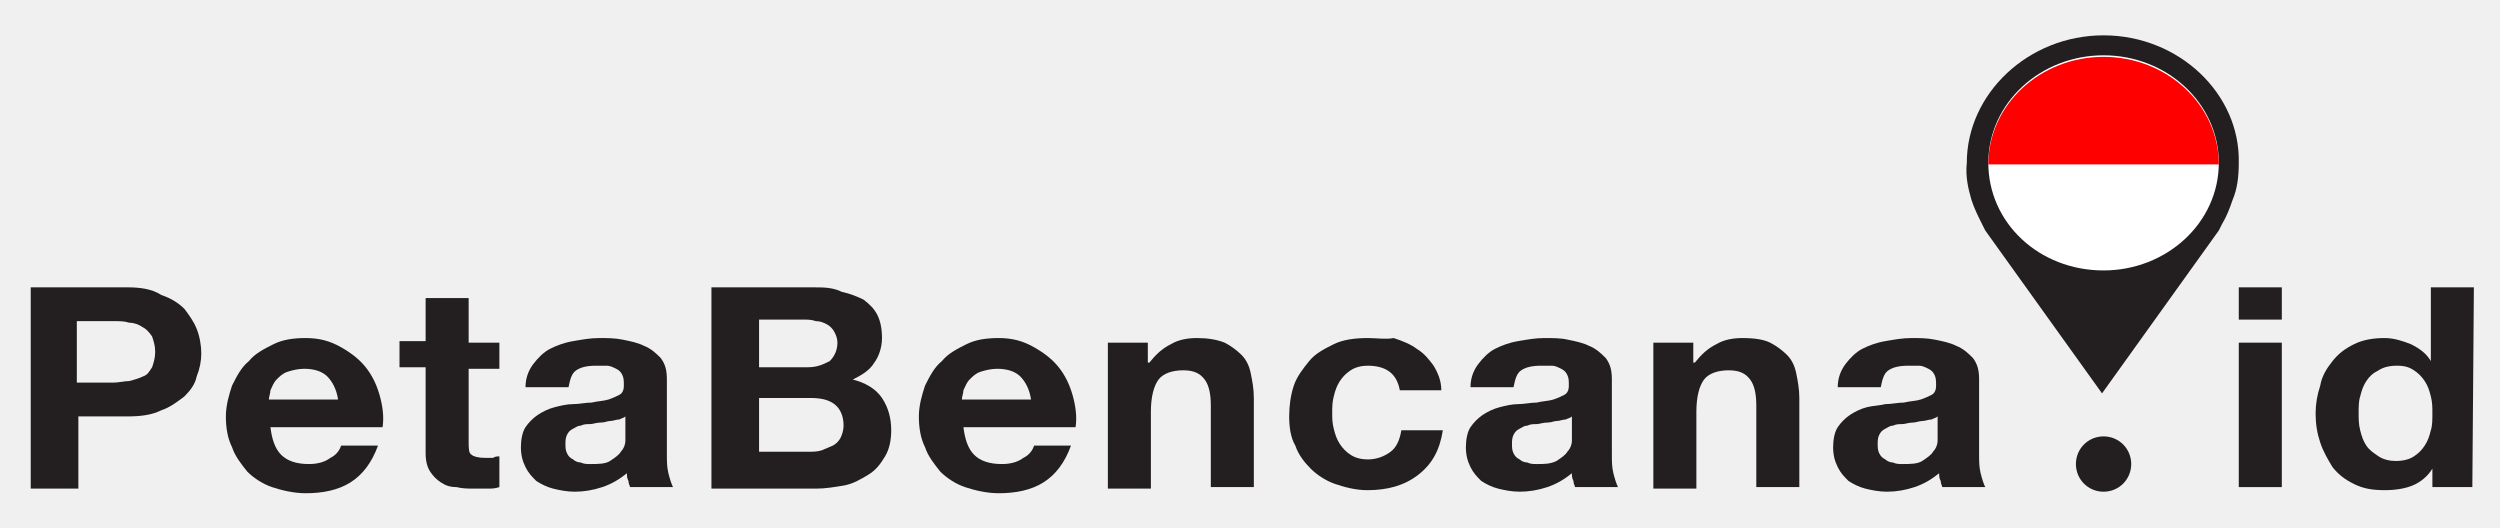
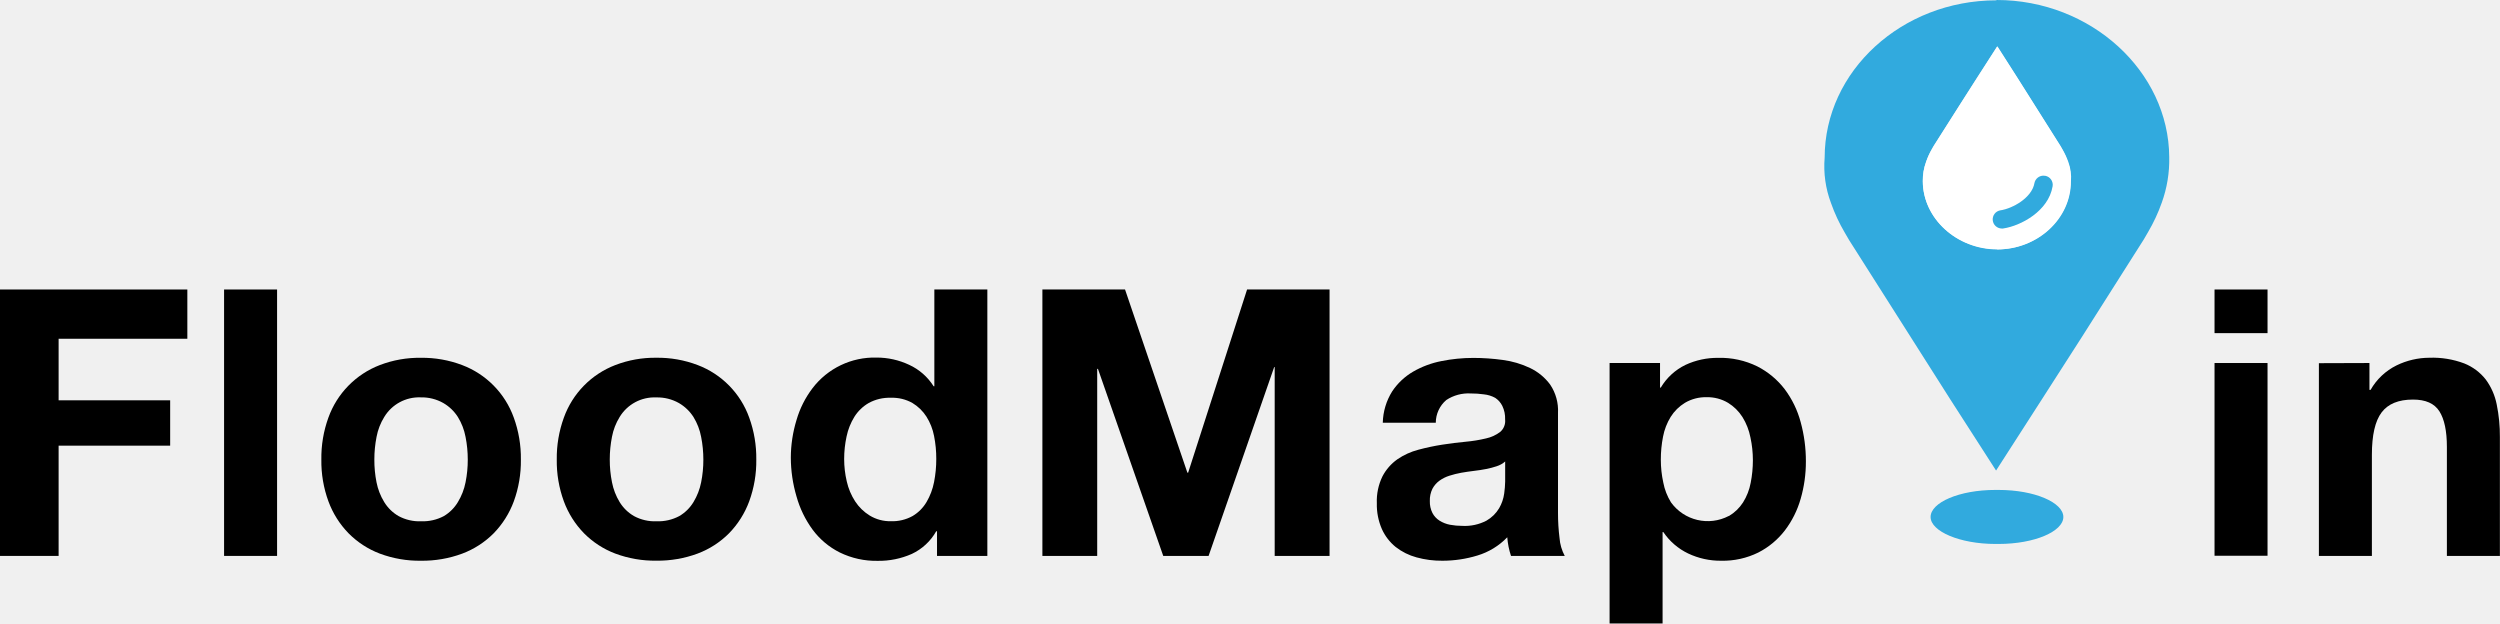
- <svg xmlns="http://www.w3.org/2000/svg" xmlns:xlink="http://www.w3.org/1999/xlink" version="1.1" id="Layer_1" x="0px" y="0px" viewBox="-224 379.7 162.7 34.3" style="enable-background:new -224 379.7 162.7 34.3;" xml:space="preserve">
-   <style type="text/css">
- 	.st0{fill:#231F20;}
- 	.st1{fill:#FFFFFF;}
- 	.st2{fill:#FF0000;}
- 	.st3{fill:none;}
- 	.st4{clip-path:url(#SVGID_2_);fill:#231F20;}
- </style>
-   <g>
-     <g>
-       <path class="st0" d="M-215.7,398.4h-6.3v13.1h3.1v-4.7h3.2c0.9,0,1.6-0.1,2.2-0.4c0.6-0.2,1.1-0.6,1.5-0.9    c0.4-0.4,0.7-0.8,0.8-1.3c0.2-0.5,0.3-1,0.3-1.5s-0.1-1.1-0.3-1.6s-0.5-0.9-0.8-1.3c-0.4-0.4-0.9-0.7-1.5-0.9    C-214.1,398.5-214.9,398.4-215.7,398.4 M-219,404.5v-3.9h2.4c0.4,0,0.7,0,1,0.1c0.3,0,0.6,0.1,0.9,0.3c0.2,0.1,0.4,0.3,0.6,0.6    c0.1,0.3,0.2,0.6,0.2,1s-0.1,0.7-0.2,1c-0.2,0.3-0.3,0.5-0.6,0.6c-0.2,0.1-0.5,0.2-0.9,0.3c-0.3,0-0.7,0.1-1,0.1h-2.4V404.5z" />
-       <path class="st0" d="M-204.1,401.7c-0.8,0-1.5,0.1-2.1,0.4s-1.2,0.6-1.6,1.1c-0.5,0.4-0.8,1-1.1,1.6c-0.2,0.6-0.4,1.3-0.4,2    s0.1,1.4,0.4,2c0.2,0.6,0.6,1.1,1,1.6c0.4,0.4,1,0.8,1.6,1s1.4,0.4,2.2,0.4c1.1,0,2.1-0.2,2.9-0.7c0.8-0.5,1.4-1.3,1.8-2.4h-2.4    c-0.1,0.3-0.3,0.6-0.7,0.8c-0.4,0.3-0.9,0.4-1.4,0.4c-0.8,0-1.4-0.2-1.8-0.6c-0.4-0.4-0.6-1-0.7-1.8h7.3c0.1-0.7,0-1.4-0.2-2.1    s-0.5-1.3-0.9-1.8s-0.9-0.9-1.6-1.3C-202.5,401.9-203.2,401.7-204.1,401.7 M-206.5,405.7c0-0.2,0.1-0.4,0.1-0.6    c0.1-0.2,0.2-0.5,0.4-0.7s0.4-0.4,0.7-0.5s0.7-0.2,1.1-0.2c0.7,0,1.2,0.2,1.5,0.5s0.6,0.8,0.7,1.5L-206.5,405.7L-206.5,405.7z" />
-       <path class="st0" d="M-193.5,399.1h-2.8v2.8h-1.7v1.7h1.7v5.6c0,0.5,0.1,0.9,0.3,1.2c0.2,0.3,0.4,0.5,0.7,0.7s0.6,0.3,1,0.3    c0.4,0.1,0.8,0.1,1.2,0.1c0.3,0,0.6,0,0.8,0c0.3,0,0.5,0,0.8-0.1v-2c-0.1,0-0.3,0-0.4,0.1c-0.1,0-0.3,0-0.5,0    c-0.5,0-0.8-0.1-0.9-0.2c-0.2-0.1-0.2-0.4-0.2-0.9v-4.7h2V402h-2L-193.5,399.1L-193.5,399.1z" />
-       <path class="st0" d="M-185,401.7c-0.6,0-1.1,0.1-1.7,0.2c-0.6,0.1-1.1,0.3-1.5,0.5s-0.8,0.6-1.1,1s-0.5,0.9-0.5,1.5h2.8    c0.1-0.5,0.2-0.9,0.5-1.1s0.7-0.3,1.3-0.3c0.2,0,0.5,0,0.7,0s0.4,0.1,0.6,0.2c0.2,0.1,0.3,0.2,0.4,0.4c0.1,0.2,0.1,0.4,0.1,0.7    c0,0.3-0.1,0.5-0.3,0.6s-0.4,0.2-0.7,0.3c-0.3,0.1-0.7,0.1-1.1,0.2c-0.4,0-0.8,0.1-1.2,0.1s-0.8,0.1-1.2,0.2s-0.8,0.3-1.1,0.5    s-0.6,0.5-0.8,0.8s-0.3,0.8-0.3,1.3s0.1,0.9,0.3,1.3s0.4,0.6,0.7,0.9c0.3,0.2,0.7,0.4,1.1,0.5c0.4,0.1,0.9,0.2,1.4,0.2    c0.6,0,1.2-0.1,1.8-0.3c0.6-0.2,1.1-0.5,1.6-0.9c0,0.2,0,0.3,0.1,0.5c0,0.2,0.1,0.3,0.1,0.4h2.8c-0.1-0.2-0.2-0.5-0.3-0.9    s-0.1-0.8-0.1-1.2v-4.9c0-0.6-0.1-1-0.4-1.4c-0.3-0.3-0.6-0.6-1.1-0.8c-0.4-0.2-0.9-0.3-1.4-0.4C-184,401.7-184.5,401.7-185,401.7     M-185.6,409.9c-0.2,0-0.4,0-0.6-0.1c-0.2,0-0.4-0.1-0.5-0.2c-0.2-0.1-0.3-0.2-0.4-0.4c-0.1-0.2-0.1-0.4-0.1-0.6s0-0.4,0.1-0.6    s0.2-0.3,0.4-0.4s0.3-0.2,0.5-0.2c0.2-0.1,0.4-0.1,0.6-0.1c0.2,0,0.4-0.1,0.7-0.1s0.4-0.1,0.6-0.1c0.2,0,0.4-0.1,0.6-0.1    c0.2-0.1,0.3-0.1,0.4-0.2v1c0,0.1,0,0.3,0,0.6c0,0.2-0.1,0.5-0.3,0.7c-0.1,0.2-0.4,0.4-0.7,0.6    C-184.6,409.9-185.1,409.9-185.6,409.9" />
-       <path class="st0" d="M-171.1,398.4h-6.6v13.1h6.8c0.6,0,1.2-0.1,1.8-0.2s1.1-0.4,1.6-0.7c0.5-0.3,0.8-0.7,1.1-1.2s0.4-1.1,0.4-1.7    c0-0.8-0.2-1.5-0.6-2.1s-1.1-1-1.9-1.2c0.6-0.3,1.1-0.6,1.4-1.1c0.3-0.4,0.5-1,0.5-1.6s-0.1-1.1-0.3-1.5s-0.5-0.7-0.9-1    c-0.4-0.2-0.9-0.4-1.4-0.5C-169.8,398.4-170.4,398.4-171.1,398.4 M-174.6,403.6v-3.1h2.9c0.3,0,0.5,0,0.8,0.1    c0.3,0,0.5,0.1,0.7,0.2s0.4,0.3,0.5,0.5s0.2,0.4,0.2,0.7c0,0.5-0.2,0.9-0.5,1.2c-0.4,0.2-0.8,0.4-1.4,0.4L-174.6,403.6    L-174.6,403.6z M-174.6,409.2v-3.6h3.3c0.7,0,1.2,0.1,1.6,0.4c0.4,0.3,0.6,0.8,0.6,1.4c0,0.3-0.1,0.6-0.2,0.8    c-0.1,0.2-0.3,0.4-0.5,0.5s-0.5,0.2-0.7,0.3c-0.3,0.1-0.6,0.1-0.9,0.1h-3.2V409.2z" />
-       <path class="st0" d="M-159,401.7c-0.8,0-1.5,0.1-2.1,0.4s-1.2,0.6-1.6,1.1c-0.5,0.4-0.8,1-1.1,1.6c-0.2,0.6-0.4,1.3-0.4,2    s0.1,1.4,0.4,2c0.2,0.6,0.6,1.1,1,1.6c0.4,0.4,1,0.8,1.6,1s1.4,0.4,2.2,0.4c1.1,0,2.1-0.2,2.9-0.7c0.8-0.5,1.4-1.3,1.8-2.4h-2.4    c-0.1,0.3-0.3,0.6-0.7,0.8c-0.4,0.3-0.9,0.4-1.4,0.4c-0.8,0-1.4-0.2-1.8-0.6c-0.4-0.4-0.6-1-0.7-1.8h7.3c0.1-0.7,0-1.4-0.2-2.1    s-0.5-1.3-0.9-1.8s-0.9-0.9-1.6-1.3C-157.4,401.9-158.1,401.7-159,401.7 M-161.4,405.7c0-0.2,0.1-0.4,0.1-0.6    c0.1-0.2,0.2-0.5,0.4-0.7s0.4-0.4,0.7-0.5s0.7-0.2,1.1-0.2c0.7,0,1.2,0.2,1.5,0.5s0.6,0.8,0.7,1.5L-161.4,405.7L-161.4,405.7z" />
-       <path class="st0" d="M-146.1,401.7c-0.6,0-1.2,0.1-1.7,0.4c-0.6,0.3-1,0.7-1.4,1.2h-0.1V402h-2.6v9.5h2.8v-5c0-1,0.2-1.7,0.5-2.1    s0.9-0.6,1.6-0.6c0.7,0,1.1,0.2,1.4,0.6c0.3,0.4,0.4,1,0.4,1.7v5.3h2.8v-5.8c0-0.6-0.1-1.1-0.2-1.6c-0.1-0.5-0.3-0.9-0.6-1.2    c-0.3-0.3-0.7-0.6-1.1-0.8C-144.8,401.8-145.4,401.7-146.1,401.7" />
-       <path class="st0" d="M-135,401.7c-0.8,0-1.6,0.1-2.2,0.4c-0.6,0.3-1.2,0.6-1.6,1.1c-0.4,0.5-0.8,1-1,1.6s-0.3,1.3-0.3,2    s0.1,1.4,0.4,1.9c0.2,0.6,0.6,1.1,1,1.5s1,0.8,1.6,1s1.3,0.4,2.1,0.4c1.3,0,2.4-0.3,3.3-1c0.9-0.7,1.4-1.6,1.6-2.9h-2.7    c-0.1,0.6-0.3,1.1-0.7,1.4s-0.9,0.5-1.5,0.5c-0.4,0-0.8-0.1-1.1-0.3c-0.3-0.2-0.5-0.4-0.7-0.7c-0.2-0.3-0.3-0.6-0.4-1    c-0.1-0.4-0.1-0.7-0.1-1c0-0.4,0-0.7,0.1-1.1s0.2-0.7,0.4-1s0.4-0.5,0.7-0.7s0.7-0.3,1.1-0.3c1.2,0,1.9,0.5,2.1,1.6h2.7    c0-0.6-0.2-1.1-0.5-1.6c-0.3-0.4-0.6-0.8-1.1-1.1c-0.4-0.3-0.9-0.5-1.5-0.7C-133.8,401.8-134.4,401.7-135,401.7" />
-       <path class="st0" d="M-123.5,401.7c-0.6,0-1.1,0.1-1.7,0.2c-0.6,0.1-1.1,0.3-1.5,0.5s-0.8,0.6-1.1,1s-0.5,0.9-0.5,1.5h2.8    c0.1-0.5,0.2-0.9,0.5-1.1s0.7-0.3,1.3-0.3c0.2,0,0.5,0,0.7,0s0.4,0.1,0.6,0.2s0.3,0.2,0.4,0.4c0.1,0.2,0.1,0.4,0.1,0.7    c0,0.3-0.1,0.5-0.3,0.6c-0.2,0.1-0.4,0.2-0.7,0.3c-0.3,0.1-0.7,0.1-1.1,0.2c-0.4,0-0.8,0.1-1.2,0.1s-0.8,0.1-1.2,0.2    s-0.8,0.3-1.1,0.5s-0.6,0.5-0.8,0.8s-0.3,0.8-0.3,1.3s0.1,0.9,0.3,1.3s0.4,0.6,0.7,0.9c0.3,0.2,0.7,0.4,1.1,0.5    c0.4,0.1,0.9,0.2,1.4,0.2c0.6,0,1.2-0.1,1.8-0.3c0.6-0.2,1.1-0.5,1.6-0.9c0,0.2,0,0.3,0.1,0.5c0,0.2,0.1,0.3,0.1,0.4h2.8    c-0.1-0.2-0.2-0.5-0.3-0.9c-0.1-0.4-0.1-0.8-0.1-1.2v-4.9c0-0.6-0.1-1-0.4-1.4c-0.3-0.3-0.6-0.6-1.1-0.8c-0.4-0.2-0.9-0.3-1.4-0.4    C-122.4,401.7-123,401.7-123.5,401.7 M-124,409.9c-0.2,0-0.4,0-0.6-0.1c-0.2,0-0.4-0.1-0.5-0.2c-0.2-0.1-0.3-0.2-0.4-0.4    c-0.1-0.2-0.1-0.4-0.1-0.6s0-0.4,0.1-0.6s0.2-0.3,0.4-0.4c0.2-0.1,0.3-0.2,0.5-0.2c0.2-0.1,0.4-0.1,0.6-0.1s0.4-0.1,0.7-0.1    s0.4-0.1,0.6-0.1s0.4-0.1,0.6-0.1c0.2-0.1,0.3-0.1,0.4-0.2v1c0,0.1,0,0.3,0,0.6c0,0.2-0.1,0.5-0.3,0.7c-0.1,0.2-0.4,0.4-0.7,0.6    C-123.1,409.9-123.5,409.9-124,409.9" />
-       <path class="st0" d="M-110.6,401.7c-0.6,0-1.2,0.1-1.7,0.4c-0.6,0.3-1,0.7-1.4,1.2h-0.1V402h-2.6v9.5h2.8v-5c0-1,0.2-1.7,0.5-2.1    s0.9-0.6,1.6-0.6s1.1,0.2,1.4,0.6s0.4,1,0.4,1.7v5.3h2.8v-5.8c0-0.6-0.1-1.1-0.2-1.6s-0.3-0.9-0.6-1.2c-0.3-0.3-0.7-0.6-1.1-0.8    C-109.2,401.8-109.8,401.7-110.6,401.7" />
-       <path class="st0" d="M-99.6,401.7c-0.6,0-1.1,0.1-1.7,0.2s-1.1,0.3-1.5,0.5s-0.8,0.6-1.1,1c-0.3,0.4-0.5,0.9-0.5,1.5h2.8    c0.1-0.5,0.2-0.9,0.5-1.1s0.7-0.3,1.3-0.3c0.2,0,0.5,0,0.7,0s0.4,0.1,0.6,0.2s0.3,0.2,0.4,0.4c0.1,0.2,0.1,0.4,0.1,0.7    c0,0.3-0.1,0.5-0.3,0.6c-0.2,0.1-0.4,0.2-0.7,0.3c-0.3,0.1-0.7,0.1-1.1,0.2c-0.4,0-0.8,0.1-1.2,0.1c-0.4,0.1-0.8,0.1-1.2,0.2    s-0.8,0.3-1.1,0.5c-0.3,0.2-0.6,0.5-0.8,0.8c-0.2,0.3-0.3,0.8-0.3,1.3s0.1,0.9,0.3,1.3c0.2,0.4,0.4,0.6,0.7,0.9    c0.3,0.2,0.7,0.4,1.1,0.5s0.9,0.2,1.4,0.2c0.6,0,1.2-0.1,1.8-0.3c0.6-0.2,1.1-0.5,1.6-0.9c0,0.2,0,0.3,0.1,0.5    c0,0.2,0.1,0.3,0.1,0.4h2.8c-0.1-0.2-0.2-0.5-0.3-0.9c-0.1-0.4-0.1-0.8-0.1-1.2v-4.9c0-0.6-0.1-1-0.4-1.4    c-0.3-0.3-0.6-0.6-1.1-0.8c-0.4-0.2-0.9-0.3-1.4-0.4C-98.6,401.7-99.1,401.7-99.6,401.7 M-100.2,409.9c-0.2,0-0.4,0-0.6-0.1    c-0.2,0-0.4-0.1-0.5-0.2c-0.2-0.1-0.3-0.2-0.4-0.4c-0.1-0.2-0.1-0.4-0.1-0.6s0-0.4,0.1-0.6s0.2-0.3,0.4-0.4    c0.2-0.1,0.3-0.2,0.5-0.2c0.2-0.1,0.4-0.1,0.6-0.1s0.4-0.1,0.7-0.1c0.2,0,0.4-0.1,0.6-0.1s0.4-0.1,0.6-0.1    c0.2-0.1,0.3-0.1,0.4-0.2v1c0,0.1,0,0.3,0,0.6c0,0.2-0.1,0.5-0.3,0.7c-0.1,0.2-0.4,0.4-0.7,0.6    C-99.2,409.9-99.7,409.9-100.2,409.9" />
-       <path class="st0" d="M-78.3,411.4h2.8V402h-2.8V411.4z M-78.3,400.5h2.8v-2.1h-2.8V400.5z" />
-       <path class="st0" d="M-63,398.4h-2.8v4.8l0,0c-0.3-0.5-0.7-0.8-1.3-1.1c-0.5-0.2-1.1-0.4-1.7-0.4c-0.7,0-1.4,0.1-2,0.4    s-1,0.6-1.4,1.1s-0.7,1-0.8,1.6c-0.2,0.6-0.3,1.2-0.3,1.8c0,0.7,0.1,1.3,0.3,1.9c0.2,0.6,0.5,1.1,0.8,1.6c0.4,0.5,0.8,0.8,1.4,1.1    c0.6,0.3,1.2,0.4,2,0.4c0.7,0,1.3-0.1,1.8-0.3c0.5-0.2,1-0.6,1.3-1.1l0,0v1.2h2.6L-63,398.4L-63,398.4z M-68.1,409.7    c-0.4,0-0.8-0.1-1.1-0.3c-0.3-0.2-0.6-0.4-0.8-0.7c-0.2-0.3-0.3-0.6-0.4-1s-0.1-0.7-0.1-1.1s0-0.8,0.1-1.1c0.1-0.4,0.2-0.7,0.4-1    c0.2-0.3,0.4-0.5,0.8-0.7c0.3-0.2,0.7-0.3,1.2-0.3s0.8,0.1,1.1,0.3c0.3,0.2,0.5,0.4,0.7,0.7c0.2,0.3,0.3,0.6,0.4,1    s0.1,0.7,0.1,1.1s0,0.8-0.1,1.1c-0.1,0.4-0.2,0.7-0.4,1c-0.2,0.3-0.4,0.5-0.7,0.7C-67.2,409.6-67.6,409.7-68.1,409.7" />
-       <g>
-         <path class="st0" d="M-87.1,382c-4.9,0-8.9,3.8-8.9,8.3c-0.1,0.9,0.1,1.7,0.3,2.4c0.2,0.6,0.4,1,0.7,1.6l0.2,0.4l7.6,10.6     l7.6-10.6l0.2-0.4c0.3-0.5,0.5-1,0.7-1.6c0.3-0.7,0.4-1.5,0.4-2.4C-78.2,385.8-82.2,382-87.1,382" />
-         <path class="st1" d="M-87.1,397.3c4.1,0,7.5-3.1,7.5-7s-3.4-7-7.5-7s-7.5,3.1-7.5,7C-94.6,394.2-91.3,397.3-87.1,397.3" />
-         <path class="st2" d="M-79.6,390.4c0-3.9-3.4-7-7.5-7s-7.5,3.1-7.5,7" />
-       </g>
-       <path class="st0" d="M-87.1,411.7c1,0,1.8-0.8,1.8-1.8s-0.8-1.8-1.8-1.8s-1.8,0.8-1.8,1.8S-88.1,411.7-87.1,411.7" />
-     </g>
-     <rect x="-224" y="379.7" class="st3" width="162.7" height="34.3" />
-   </g>
-   <g>
-     <defs>
-       <rect id="SVGID_1_" x="-156" y="817.6" width="111.9" height="10.1" />
-     </defs>
-     <clipPath id="SVGID_2_">
-       <use xlink:href="#SVGID_1_" style="overflow:visible;" />
-     </clipPath>
-     <path class="st4" d="M-45.6,819.8c0.3,0.2,0.6,0.4,0.8,0.6c0.2,0.3,0.4,0.6,0.5,1c0.1,0.4,0.2,0.7,0.2,1.2s-0.1,0.8-0.2,1.2   c-0.1,0.4-0.3,0.7-0.5,1c-0.2,0.3-0.5,0.5-0.8,0.6c-0.3,0.2-0.7,0.2-1.1,0.2c-0.4,0-0.8-0.1-1.1-0.2c-0.3-0.2-0.6-0.4-0.8-0.6   c-0.2-0.3-0.4-0.6-0.5-1c-0.1-0.4-0.2-0.8-0.2-1.2s0.1-0.8,0.2-1.2c0.1-0.4,0.3-0.7,0.5-1c0.2-0.3,0.5-0.5,0.8-0.6   c0.3-0.2,0.7-0.2,1.1-0.2C-46.3,819.6-46,819.7-45.6,819.8 M-47.6,820.4c-0.2,0.1-0.5,0.3-0.6,0.5c-0.2,0.2-0.3,0.5-0.4,0.8   c-0.1,0.3-0.1,0.6-0.1,0.9c0,0.3,0,0.6,0.1,0.9c0.1,0.3,0.2,0.5,0.4,0.8s0.4,0.4,0.6,0.5c0.2,0.1,0.5,0.2,0.9,0.2   c0.3,0,0.6-0.1,0.9-0.2c0.2-0.1,0.5-0.3,0.6-0.5c0.2-0.2,0.3-0.5,0.4-0.8c0.1-0.3,0.1-0.6,0.1-0.9c0-0.3,0-0.6-0.1-0.9   c-0.1-0.3-0.2-0.5-0.4-0.8c-0.2-0.2-0.4-0.4-0.6-0.5c-0.2-0.1-0.5-0.2-0.9-0.2C-47.1,820.2-47.4,820.3-47.6,820.4 M-54,817.6v4.9   l3.1-2.8h0.9l-2.4,2.1l2.6,3.6h-0.9l-2.2-3.1l-1.1,0.9v2.2h-0.7v-7.9H-54z M-56,825.4h-0.7v-5.7h0.7V825.4z M-56,818.7h-0.7v-1.1   h0.7V818.7z M-58.7,820.9c-0.1-0.2-0.2-0.3-0.3-0.4c-0.1-0.1-0.3-0.2-0.5-0.2c-0.2,0-0.4-0.1-0.6-0.1c-0.2,0-0.3,0-0.5,0   c-0.2,0-0.3,0.1-0.4,0.2c-0.1,0.1-0.2,0.2-0.3,0.3c-0.1,0.1-0.1,0.3-0.1,0.5c0,0.2,0,0.3,0.1,0.4c0.1,0.1,0.2,0.2,0.3,0.3   c0.1,0.1,0.2,0.1,0.4,0.2c0.1,0,0.3,0.1,0.4,0.1l0.9,0.2c0.2,0,0.4,0.1,0.6,0.2c0.2,0.1,0.4,0.2,0.5,0.3c0.2,0.1,0.3,0.3,0.4,0.5   c0.1,0.2,0.1,0.4,0.1,0.6c0,0.3-0.1,0.6-0.2,0.8c-0.1,0.2-0.3,0.4-0.5,0.5c-0.2,0.1-0.5,0.2-0.7,0.3c-0.3,0.1-0.5,0.1-0.8,0.1   c-0.7,0-1.2-0.2-1.6-0.5c-0.4-0.3-0.7-0.8-0.7-1.5h0.7c0,0.5,0.2,0.8,0.5,1.1c0.3,0.2,0.7,0.4,1.2,0.4c0.2,0,0.3,0,0.5-0.1   c0.2,0,0.3-0.1,0.5-0.2c0.2-0.1,0.3-0.2,0.4-0.3c0.1-0.1,0.1-0.3,0.1-0.5c0-0.2,0-0.3-0.1-0.4c-0.1-0.1-0.2-0.2-0.3-0.3   c-0.1-0.1-0.3-0.1-0.4-0.2c-0.1-0.1-0.3-0.1-0.5-0.1l-0.9-0.2c-0.2-0.1-0.4-0.1-0.6-0.2c-0.2-0.1-0.4-0.2-0.5-0.3   c-0.1-0.1-0.3-0.3-0.3-0.4c-0.1-0.2-0.1-0.4-0.1-0.6c0-0.3,0.1-0.5,0.2-0.7c0.1-0.2,0.3-0.4,0.5-0.5c0.2-0.1,0.4-0.2,0.7-0.3   s0.5-0.1,0.8-0.1c0.3,0,0.6,0,0.8,0.1c0.2,0.1,0.5,0.2,0.6,0.3c0.2,0.2,0.3,0.3,0.4,0.6s0.2,0.5,0.2,0.8h-0.7   C-58.6,821.2-58.6,821-58.7,820.9 M-63.3,825.4H-64v-5.7h0.7V825.4z M-63.3,818.7H-64v-1.1h0.7V818.7z M-67.6,817.6   c0.3,0,0.6,0,0.9,0.1c0.3,0.1,0.5,0.2,0.8,0.4c0.2,0.2,0.4,0.4,0.5,0.6c0.1,0.3,0.2,0.6,0.2,0.9c0,0.5-0.1,0.9-0.4,1.3   c-0.3,0.4-0.6,0.6-1.1,0.7v0c0.3,0,0.5,0.1,0.6,0.2c0.2,0.1,0.3,0.2,0.4,0.4c0.1,0.2,0.2,0.3,0.2,0.5c0,0.2,0.1,0.4,0.1,0.7   c0,0.1,0,0.3,0,0.5c0,0.2,0,0.4,0,0.6c0,0.2,0.1,0.4,0.1,0.5c0,0.2,0.1,0.3,0.2,0.4h-0.8c0-0.1-0.1-0.2-0.1-0.3   c0-0.1,0-0.2-0.1-0.3c0-0.1,0-0.2,0-0.3c0-0.1,0-0.2,0-0.3c0-0.3,0-0.6-0.1-0.8c0-0.3-0.1-0.5-0.2-0.7c-0.1-0.2-0.3-0.4-0.5-0.5   c-0.2-0.1-0.5-0.2-0.8-0.2h-2.8v3.5h-0.7v-7.9H-67.6z M-67.7,821.3c0.2,0,0.4,0,0.6-0.1c0.2-0.1,0.4-0.2,0.5-0.3   c0.2-0.1,0.3-0.3,0.4-0.5c0.1-0.2,0.1-0.4,0.1-0.6c0-0.5-0.1-0.9-0.4-1.1s-0.7-0.4-1.3-0.4h-2.8v3.1H-67.7z M-75.8,825.4h-0.7v-5.7   h0.7V825.4z M-75.8,818.7h-0.7v-1.1h0.7V818.7z M-79.5,824.6c0.2-0.1,0.4-0.3,0.6-0.5c0.2-0.2,0.3-0.4,0.3-0.7   c0.1-0.3,0.1-0.5,0.1-0.8c0-0.3,0-0.6-0.1-0.8c-0.1-0.3-0.2-0.5-0.3-0.8c-0.1-0.2-0.3-0.4-0.6-0.5c-0.2-0.1-0.5-0.2-0.8-0.2   c-0.3,0-0.6,0.1-0.8,0.2c-0.2,0.1-0.4,0.3-0.6,0.5c-0.2,0.2-0.3,0.5-0.3,0.8c-0.1,0.3-0.1,0.6-0.1,0.9c0,0.3,0,0.6,0.1,0.8   c0.1,0.3,0.2,0.5,0.3,0.7c0.2,0.2,0.3,0.4,0.6,0.5c0.2,0.1,0.5,0.2,0.8,0.2C-80,824.8-79.7,824.7-79.5,824.6 M-77.9,826.1   c-0.1,0.3-0.2,0.6-0.4,0.9c-0.2,0.2-0.5,0.4-0.8,0.5s-0.7,0.2-1.2,0.2c-0.3,0-0.6,0-0.8-0.1c-0.3-0.1-0.5-0.2-0.7-0.3   c-0.2-0.1-0.4-0.3-0.5-0.5c-0.1-0.2-0.2-0.5-0.2-0.8h0.7c0,0.2,0.1,0.4,0.2,0.5c0.1,0.1,0.2,0.3,0.4,0.3c0.2,0.1,0.3,0.2,0.5,0.2   c0.2,0,0.4,0.1,0.6,0.1c0.6,0,1.1-0.2,1.4-0.5c0.3-0.4,0.4-0.9,0.4-1.6v-0.8h0c-0.2,0.4-0.4,0.6-0.7,0.8c-0.3,0.2-0.7,0.3-1.1,0.3   c-0.5,0-0.8-0.1-1.2-0.2c-0.3-0.2-0.6-0.4-0.8-0.6c-0.2-0.3-0.4-0.6-0.5-0.9c-0.1-0.4-0.1-0.7-0.1-1.1c0-0.4,0.1-0.8,0.2-1.1   c0.1-0.3,0.3-0.7,0.5-0.9c0.2-0.3,0.5-0.5,0.8-0.6c0.3-0.2,0.7-0.2,1.1-0.2c0.2,0,0.4,0,0.6,0.1c0.2,0.1,0.4,0.1,0.5,0.2   c0.2,0.1,0.3,0.2,0.4,0.4c0.1,0.1,0.2,0.3,0.3,0.4h0v-1h0.7v5.2C-77.8,825.4-77.8,825.8-77.9,826.1 M-87.8,819.8v1h0   c0.1-0.3,0.4-0.6,0.7-0.8c0.3-0.2,0.7-0.3,1.1-0.3c0.4,0,0.7,0.1,1,0.2c0.3,0.1,0.5,0.2,0.6,0.4c0.2,0.2,0.3,0.4,0.3,0.7   s0.1,0.6,0.1,0.9v3.7h-0.7v-3.5c0-0.2,0-0.5-0.1-0.7c0-0.2-0.1-0.4-0.2-0.5s-0.3-0.3-0.4-0.4c-0.2-0.1-0.4-0.1-0.7-0.1   c-0.3,0-0.5,0-0.7,0.1c-0.2,0.1-0.4,0.2-0.6,0.4c-0.2,0.2-0.3,0.4-0.4,0.6c-0.1,0.2-0.1,0.5-0.1,0.8v3.3h-0.7v-5.7H-87.8z    M-90.6,822.3c0,0.1-0.1,0.1-0.3,0.2c-0.1,0-0.2,0.1-0.3,0.1c-0.3,0.1-0.6,0.1-0.9,0.1c-0.3,0-0.6,0.1-0.9,0.2   c-0.3,0.1-0.5,0.2-0.6,0.3c-0.2,0.2-0.2,0.4-0.2,0.6c0,0.2,0,0.3,0.1,0.5c0.1,0.1,0.2,0.3,0.3,0.4c0.1,0.1,0.3,0.2,0.4,0.2   c0.2,0.1,0.3,0.1,0.5,0.1c0.3,0,0.5,0,0.8-0.1c0.2-0.1,0.5-0.2,0.6-0.4c0.2-0.2,0.3-0.3,0.4-0.6c0.1-0.2,0.2-0.5,0.2-0.7   L-90.6,822.3L-90.6,822.3z M-94,820.6c0.1-0.2,0.3-0.4,0.5-0.6c0.2-0.2,0.4-0.3,0.7-0.3s0.6-0.1,0.9-0.1c0.2,0,0.5,0,0.7,0.1   c0.2,0,0.5,0.1,0.7,0.3c0.2,0.1,0.4,0.3,0.5,0.6c0.1,0.2,0.2,0.5,0.2,0.9v3c0,0.3,0.1,0.4,0.4,0.4c0.1,0,0.2,0,0.2,0v0.6   c-0.1,0-0.2,0-0.2,0c-0.1,0-0.1,0-0.2,0c-0.2,0-0.3,0-0.4-0.1c-0.1,0-0.2-0.1-0.2-0.2c-0.1-0.1-0.1-0.2-0.1-0.3c0-0.1,0-0.3,0-0.4   h0c-0.1,0.2-0.3,0.3-0.4,0.5c-0.1,0.1-0.3,0.3-0.4,0.4c-0.2,0.1-0.3,0.2-0.5,0.2c-0.2,0.1-0.4,0.1-0.7,0.1c-0.3,0-0.5,0-0.7-0.1   c-0.2-0.1-0.4-0.2-0.6-0.3c-0.2-0.1-0.3-0.3-0.4-0.5s-0.1-0.5-0.1-0.7c0-0.4,0.1-0.7,0.3-0.9c0.2-0.2,0.4-0.4,0.7-0.5   c0.3-0.1,0.6-0.2,1-0.2c0.4,0,0.7-0.1,1.1-0.1c0.1,0,0.3,0,0.4-0.1c0.1,0,0.2-0.1,0.3-0.1c0.1-0.1,0.1-0.1,0.2-0.2   c0-0.1,0.1-0.2,0.1-0.4c0-0.2,0-0.4-0.1-0.6c-0.1-0.2-0.2-0.3-0.3-0.4c-0.1-0.1-0.3-0.1-0.5-0.2c-0.2,0-0.4,0-0.6,0   c-0.4,0-0.8,0.1-1.1,0.3c-0.3,0.2-0.4,0.5-0.4,1h-0.7C-94.2,821.2-94.2,820.9-94,820.6 M-97,819.8v1.3h0c0.2-0.5,0.4-0.8,0.8-1.1   c0.4-0.2,0.8-0.4,1.3-0.3v0.7c-0.3,0-0.6,0-0.9,0.1c-0.3,0.1-0.5,0.2-0.7,0.4c-0.2,0.2-0.3,0.4-0.4,0.7c-0.1,0.3-0.2,0.5-0.2,0.8v3   h-0.7v-5.7H-97z M-99.6,825.4v-1h0c-0.2,0.4-0.4,0.7-0.8,0.9c-0.3,0.2-0.7,0.3-1.2,0.3c-0.4,0-0.7,0-0.9-0.1   c-0.3-0.1-0.5-0.2-0.6-0.4c-0.2-0.2-0.3-0.4-0.3-0.7c-0.1-0.3-0.1-0.6-0.1-0.9v-3.7h0.7v3.7c0,0.5,0.1,0.9,0.4,1.2   c0.2,0.3,0.6,0.4,1.2,0.4c0.3,0,0.6-0.1,0.8-0.2c0.2-0.1,0.4-0.3,0.5-0.5c0.1-0.2,0.2-0.5,0.3-0.7c0.1-0.3,0.1-0.6,0.1-0.8v-3h0.7   v5.7H-99.6z M-109.8,817.6v4.2l4.6-4.2h1l-3.5,3.2l3.7,4.6h-1l-3.3-4.1l-1.5,1.4v2.7h-0.7v-7.9H-109.8z M-115.9,822.3   c0,0.1-0.1,0.1-0.3,0.2c-0.1,0-0.2,0.1-0.3,0.1c-0.3,0.1-0.6,0.1-0.9,0.1c-0.3,0-0.6,0.1-0.9,0.2c-0.3,0.1-0.5,0.2-0.6,0.3   c-0.2,0.2-0.2,0.4-0.2,0.6c0,0.2,0,0.3,0.1,0.5c0.1,0.1,0.2,0.3,0.3,0.4c0.1,0.1,0.3,0.2,0.4,0.2c0.2,0.1,0.3,0.1,0.5,0.1   c0.3,0,0.5,0,0.8-0.1c0.2-0.1,0.5-0.2,0.6-0.4s0.3-0.3,0.4-0.6c0.1-0.2,0.2-0.5,0.2-0.7L-115.9,822.3L-115.9,822.3z M-119.3,820.6   c0.1-0.2,0.3-0.4,0.5-0.6c0.2-0.2,0.4-0.3,0.7-0.3c0.3-0.1,0.6-0.1,0.9-0.1c0.2,0,0.5,0,0.7,0.1c0.2,0,0.5,0.1,0.7,0.3   c0.2,0.1,0.4,0.3,0.5,0.6c0.1,0.2,0.2,0.5,0.2,0.9v3c0,0.3,0.1,0.4,0.4,0.4c0.1,0,0.2,0,0.2,0v0.6c-0.1,0-0.2,0-0.2,0   c-0.1,0-0.1,0-0.2,0c-0.2,0-0.3,0-0.4-0.1c-0.1,0-0.2-0.1-0.2-0.2c-0.1-0.1-0.1-0.2-0.1-0.3c0-0.1,0-0.3,0-0.4h0   c-0.1,0.2-0.3,0.3-0.4,0.5c-0.1,0.1-0.3,0.3-0.4,0.4c-0.2,0.1-0.3,0.2-0.5,0.2c-0.2,0.1-0.4,0.1-0.7,0.1c-0.3,0-0.5,0-0.7-0.1   c-0.2-0.1-0.4-0.2-0.6-0.3c-0.2-0.1-0.3-0.3-0.4-0.5c-0.1-0.2-0.1-0.5-0.1-0.7c0-0.4,0.1-0.7,0.3-0.9c0.2-0.2,0.4-0.4,0.7-0.5   s0.6-0.2,1-0.2c0.4,0,0.7-0.1,1.1-0.1c0.1,0,0.3,0,0.4-0.1c0.1,0,0.2-0.1,0.3-0.1c0.1-0.1,0.1-0.1,0.2-0.2c0-0.1,0.1-0.2,0.1-0.4   c0-0.2,0-0.4-0.1-0.6c-0.1-0.2-0.2-0.3-0.3-0.4s-0.3-0.1-0.5-0.2c-0.2,0-0.4,0-0.6,0c-0.4,0-0.8,0.1-1.1,0.3   c-0.3,0.2-0.4,0.5-0.4,1h-0.7C-119.5,821.2-119.4,820.9-119.3,820.6 M-128,819.8v1h0c0.2-0.4,0.4-0.6,0.7-0.8   c0.3-0.2,0.7-0.3,1.1-0.3c0.4,0,0.7,0.1,1,0.3c0.3,0.2,0.5,0.5,0.6,0.8c0.2-0.4,0.4-0.7,0.7-0.8c0.3-0.2,0.7-0.3,1.1-0.3   c1.3,0,1.9,0.7,1.9,2v3.8h-0.7v-3.8c0-0.5-0.1-0.8-0.3-1.1c-0.2-0.2-0.5-0.4-1-0.4c-0.3,0-0.6,0.1-0.7,0.2   c-0.2,0.1-0.4,0.3-0.5,0.5c-0.1,0.2-0.2,0.4-0.2,0.7c0,0.2-0.1,0.5-0.1,0.8v3.2h-0.7v-3.8c0-0.2,0-0.4-0.1-0.5   c0-0.2-0.1-0.3-0.2-0.4c-0.1-0.1-0.2-0.2-0.4-0.3c-0.2-0.1-0.3-0.1-0.6-0.1c-0.3,0-0.5,0.1-0.8,0.2c-0.2,0.1-0.4,0.3-0.5,0.4   c-0.1,0.2-0.2,0.4-0.3,0.7c-0.1,0.3-0.1,0.5-0.1,0.8v3.2h-0.7v-5.7H-128z M-130.7,822.3c0,0.1-0.1,0.1-0.3,0.2   c-0.1,0-0.2,0.1-0.3,0.1c-0.3,0.1-0.6,0.1-0.9,0.1c-0.3,0-0.6,0.1-0.9,0.2c-0.3,0.1-0.5,0.2-0.6,0.3c-0.2,0.2-0.2,0.4-0.2,0.6   c0,0.2,0,0.3,0.1,0.5c0.1,0.1,0.2,0.3,0.3,0.4c0.1,0.1,0.3,0.2,0.4,0.2s0.3,0.1,0.5,0.1c0.3,0,0.5,0,0.8-0.1   c0.2-0.1,0.5-0.2,0.6-0.4s0.3-0.3,0.4-0.6c0.1-0.2,0.2-0.5,0.2-0.7L-130.7,822.3L-130.7,822.3z M-134.2,820.6   c0.1-0.2,0.3-0.4,0.5-0.6s0.4-0.3,0.7-0.3c0.3-0.1,0.6-0.1,0.9-0.1c0.2,0,0.5,0,0.7,0.1c0.2,0,0.5,0.1,0.7,0.3   c0.2,0.1,0.4,0.3,0.5,0.6c0.1,0.2,0.2,0.5,0.2,0.9v3c0,0.3,0.1,0.4,0.4,0.4c0.1,0,0.2,0,0.2,0v0.6c-0.1,0-0.2,0-0.2,0s-0.1,0-0.2,0   c-0.2,0-0.3,0-0.4-0.1c-0.1,0-0.2-0.1-0.2-0.2c-0.1-0.1-0.1-0.2-0.1-0.3c0-0.1,0-0.3,0-0.4h0c-0.1,0.2-0.3,0.3-0.4,0.5   c-0.1,0.1-0.3,0.3-0.4,0.4c-0.2,0.1-0.3,0.2-0.5,0.2c-0.2,0.1-0.4,0.1-0.7,0.1c-0.3,0-0.5,0-0.7-0.1c-0.2-0.1-0.4-0.2-0.6-0.3   c-0.2-0.1-0.3-0.3-0.4-0.5s-0.1-0.5-0.1-0.7c0-0.4,0.1-0.7,0.3-0.9c0.2-0.2,0.4-0.4,0.7-0.5c0.3-0.1,0.6-0.2,1-0.2   c0.4,0,0.7-0.1,1.1-0.1c0.1,0,0.3,0,0.4-0.1c0.1,0,0.2-0.1,0.3-0.1c0.1-0.1,0.1-0.1,0.2-0.2c0-0.1,0.1-0.2,0.1-0.4   c0-0.2,0-0.4-0.1-0.6c-0.1-0.2-0.2-0.3-0.3-0.4c-0.1-0.1-0.3-0.1-0.5-0.2c-0.2,0-0.4,0-0.6,0c-0.4,0-0.8,0.1-1.1,0.3   c-0.3,0.2-0.4,0.5-0.4,1h-0.7C-134.4,821.2-134.3,820.9-134.2,820.6 M-136.4,820.9c-0.1-0.2-0.2-0.3-0.3-0.4   c-0.1-0.1-0.3-0.2-0.5-0.2c-0.2,0-0.4-0.1-0.6-0.1c-0.2,0-0.3,0-0.5,0c-0.2,0-0.3,0.1-0.4,0.2c-0.1,0.1-0.2,0.2-0.3,0.3   c-0.1,0.1-0.1,0.3-0.1,0.5c0,0.2,0,0.3,0.1,0.4c0.1,0.1,0.2,0.2,0.3,0.3c0.1,0.1,0.2,0.1,0.4,0.2c0.1,0,0.3,0.1,0.4,0.1l0.9,0.2   c0.2,0,0.4,0.1,0.6,0.2c0.2,0.1,0.4,0.2,0.5,0.3c0.2,0.1,0.3,0.3,0.4,0.5c0.1,0.2,0.1,0.4,0.1,0.6c0,0.3-0.1,0.6-0.2,0.8   c-0.1,0.2-0.3,0.4-0.5,0.5c-0.2,0.1-0.5,0.2-0.7,0.3c-0.3,0.1-0.5,0.1-0.8,0.1c-0.7,0-1.2-0.2-1.6-0.5s-0.7-0.8-0.7-1.5h0.7   c0,0.5,0.2,0.8,0.5,1.1c0.3,0.2,0.7,0.4,1.2,0.4c0.2,0,0.3,0,0.5-0.1c0.2,0,0.3-0.1,0.5-0.2c0.2-0.1,0.3-0.2,0.4-0.3   c0.1-0.1,0.1-0.3,0.1-0.5c0-0.2,0-0.3-0.1-0.4c-0.1-0.1-0.2-0.2-0.3-0.3c-0.1-0.1-0.3-0.1-0.4-0.2c-0.1-0.1-0.3-0.1-0.5-0.1   l-0.9-0.2c-0.2-0.1-0.4-0.1-0.6-0.2c-0.2-0.1-0.4-0.2-0.5-0.3c-0.1-0.1-0.3-0.3-0.3-0.4c-0.1-0.2-0.1-0.4-0.1-0.6   c0-0.3,0.1-0.5,0.2-0.7c0.1-0.2,0.3-0.4,0.5-0.5c0.2-0.1,0.4-0.2,0.7-0.3c0.3-0.1,0.5-0.1,0.8-0.1c0.3,0,0.6,0,0.8,0.1   s0.5,0.2,0.6,0.3s0.3,0.3,0.4,0.6s0.2,0.5,0.2,0.8h-0.7C-136.2,821.2-136.3,821-136.4,820.9 M-142.4,819.8v1.3h0   c0.2-0.5,0.4-0.8,0.8-1.1c0.4-0.2,0.8-0.4,1.3-0.3v0.7c-0.3,0-0.6,0-0.9,0.1c-0.3,0.1-0.5,0.2-0.7,0.4c-0.2,0.2-0.3,0.4-0.4,0.7   c-0.1,0.3-0.2,0.5-0.2,0.8v3h-0.7v-5.7H-142.4z M-148.3,823.6c0.1,0.3,0.2,0.5,0.3,0.7c0.2,0.2,0.3,0.4,0.6,0.5   c0.2,0.1,0.5,0.2,0.8,0.2c0.5,0,0.9-0.1,1.2-0.4c0.3-0.3,0.5-0.6,0.6-1.1h0.7c-0.1,0.6-0.4,1.1-0.8,1.5c-0.4,0.4-0.9,0.5-1.7,0.5   c-0.4,0-0.8-0.1-1.2-0.2c-0.3-0.2-0.6-0.4-0.8-0.6c-0.2-0.3-0.4-0.6-0.5-1c-0.1-0.4-0.1-0.7-0.1-1.2c0-0.4,0-0.7,0.1-1.1   s0.3-0.7,0.5-1c0.2-0.3,0.5-0.5,0.8-0.7c0.3-0.2,0.7-0.3,1.2-0.3c0.5,0,0.8,0.1,1.2,0.3c0.3,0.2,0.6,0.4,0.8,0.7   c0.2,0.3,0.3,0.6,0.4,1c0.1,0.4,0.1,0.8,0.1,1.2h-4.4C-148.4,823-148.4,823.3-148.3,823.6 M-144.9,821.5c-0.1-0.2-0.2-0.5-0.4-0.6   c-0.2-0.2-0.3-0.3-0.6-0.5c-0.2-0.1-0.5-0.2-0.7-0.2c-0.3,0-0.5,0.1-0.8,0.2c-0.2,0.1-0.4,0.3-0.6,0.5c-0.2,0.2-0.3,0.4-0.4,0.6   c-0.1,0.2-0.2,0.5-0.2,0.8h3.7C-144.7,821.9-144.8,821.7-144.9,821.5 M-152.7,824.8c0.3,0,0.5,0,0.8-0.1c0.2,0,0.5-0.1,0.7-0.3   c0.2-0.1,0.3-0.3,0.5-0.5c0.1-0.2,0.2-0.5,0.2-0.8c0-0.5-0.2-0.9-0.5-1.1c-0.4-0.3-0.9-0.4-1.5-0.4h-2.6v3.1H-152.7z M-152.7,817.6   c0.3,0,0.6,0,1,0.1c0.3,0.1,0.6,0.2,0.8,0.3c0.2,0.2,0.4,0.3,0.6,0.6c0.1,0.2,0.2,0.6,0.2,0.9c0,0.2,0,0.4-0.1,0.6   c-0.1,0.2-0.2,0.4-0.3,0.5c-0.1,0.2-0.3,0.3-0.4,0.4c-0.2,0.1-0.3,0.2-0.6,0.2v0c0.5,0.1,0.9,0.3,1.2,0.6c0.3,0.3,0.5,0.8,0.5,1.3   c0,0.1,0,0.3,0,0.4c0,0.2-0.1,0.3-0.1,0.5c-0.1,0.2-0.2,0.3-0.3,0.5s-0.3,0.3-0.5,0.4c-0.2,0.1-0.5,0.2-0.8,0.3   c-0.3,0.1-0.7,0.1-1.1,0.1h-3.3v-7.9H-152.7z M-152.7,821c0.3,0,0.6,0,0.8-0.1c0.2-0.1,0.4-0.2,0.6-0.3c0.1-0.1,0.3-0.3,0.3-0.4   s0.1-0.3,0.1-0.5c0-1-0.6-1.5-1.8-1.5h-2.6v2.8H-152.7z" />
-   </g>
+ <svg xmlns="http://www.w3.org/2000/svg" id="Layer_1" data-name="Layer 1" viewBox="0 0 441.03 109.98">
+   <defs>
+     <style>.cls-1{fill:#31aade;}.cls-2{fill:#fff;}</style>
+   </defs>
+   <path class="cls-1" d="M356.8,92.86h-.58c-6.36,0-11.42,2.22-11.42,4.77s5.2,4.76,11.42,4.76h.58c6.36,0,11.42-2.22,11.42-4.76s-5.06-4.77-11.42-4.77" transform="translate(-4.22 -6.43)" />
+   <path class="cls-1" d="M356.54,50.37c-7.17,0-13.08-5.41-13.13-12A9.6,9.6,0,0,1,344,35a12.34,12.34,0,0,1,1-2.25l.32-.56,4.71-7.42,3-4.7,3.5-5.44,3.51,5.44,7.64,12.12.32.56a12.33,12.33,0,0,1,1,2.25,7.86,7.86,0,0,1,.49,3.43c0,6.59-5.88,12-13,12m-.1-43.94c-16.64,0-30.28,12.46-30.28,27.76a18.38,18.38,0,0,0,1.12,8,29.71,29.71,0,0,0,2.43,5.22l.75,1.29L348.22,76.8l8.13,12.64,8.13-12.64,7-10.91,10.93-17.22.75-1.29a29.69,29.69,0,0,0,2.43-5.22,22.29,22.29,0,0,0,1.31-8C386.82,19,373.08,6.43,356.44,6.43" transform="translate(-4.22 -6.43)" />
+   <path class="cls-2" d="M357.32,46.73a1.61,1.61,0,0,1-.23-3.2c2.18-.32,5.59-2.21,6-4.79a1.63,1.63,0,0,1,1.61-1.32l.25,0a1.62,1.62,0,0,1,1.31,1.86c-.76,4.34-5.57,7-8.74,7.42Zm-.73-32.13-3.5,5.45-3,4.69-4.71,7.42-.32.56A12.91,12.91,0,0,0,344,35a9.57,9.57,0,0,0-.56,3.43c0,6.55,6,12,13.12,12s13-5.37,13-12A8,8,0,0,0,369.1,35a12.81,12.81,0,0,0-1.05-2.25l-.32-.56-7.65-12.11Z" transform="translate(-4.22 -6.43)" />
+   <path class="cls-1" d="M364.73,37.42a1.63,1.63,0,0,0-1.61,1.33c-.45,2.58-3.85,4.47-6,4.79a1.61,1.61,0,0,0,.23,3.2h.23c3.17-.47,8-3.07,8.74-7.42A1.61,1.61,0,0,0,365,37.44l-.25,0" transform="translate(-4.22 -6.43)" />
+   <path d="M37.27,57.5v8.69H14.56V77.05H34.24v8H14.56V104.5H4.22v-47Z" transform="translate(-4.22 -6.43)" />
+   <path d="M53.1,57.5v47H43.75v-47Z" transform="translate(-4.22 -6.43)" />
+   <path d="M62.15,80.11a15.57,15.57,0,0,1,9.08-9.28,19.47,19.47,0,0,1,7.24-1.28,19.72,19.72,0,0,1,7.27,1.28,15.5,15.5,0,0,1,9.12,9.28,20.9,20.9,0,0,1,1.25,7.4,20.64,20.64,0,0,1-1.25,7.37,16,16,0,0,1-3.55,5.63,15.49,15.49,0,0,1-5.56,3.59,20.17,20.17,0,0,1-7.27,1.25,19.92,19.92,0,0,1-7.24-1.25,15.51,15.51,0,0,1-5.53-3.59,16,16,0,0,1-3.55-5.63,20.58,20.58,0,0,1-1.25-7.37A20.84,20.84,0,0,1,62.15,80.11ZM70.64,91.5A10.56,10.56,0,0,0,72,95a7.17,7.17,0,0,0,2.53,2.47,7.72,7.72,0,0,0,4,.92,7.91,7.91,0,0,0,4-.92A7.11,7.11,0,0,0,85,95a10.68,10.68,0,0,0,1.35-3.49,20,20,0,0,0,.39-4,20.51,20.51,0,0,0-.39-4A10.32,10.32,0,0,0,85,80a7.51,7.51,0,0,0-2.57-2.47,7.72,7.72,0,0,0-4-1A7.18,7.18,0,0,0,72,80a10.21,10.21,0,0,0-1.35,3.49,20.51,20.51,0,0,0-.39,4A20,20,0,0,0,70.64,91.5Z" transform="translate(-4.22 -6.43)" />
+   <path d="M103.69,80.11a15.57,15.57,0,0,1,9.08-9.28A19.47,19.47,0,0,1,120,69.54a19.72,19.72,0,0,1,7.27,1.28,15.5,15.5,0,0,1,9.12,9.28,20.9,20.9,0,0,1,1.25,7.4,20.64,20.64,0,0,1-1.25,7.37,16,16,0,0,1-3.55,5.63,15.49,15.49,0,0,1-5.56,3.59,20.17,20.17,0,0,1-7.27,1.25,19.92,19.92,0,0,1-7.24-1.25,15.51,15.51,0,0,1-5.53-3.59,16,16,0,0,1-3.55-5.63,20.58,20.58,0,0,1-1.25-7.37A20.84,20.84,0,0,1,103.69,80.11Zm8.49,11.39A10.56,10.56,0,0,0,113.53,95a7.17,7.17,0,0,0,2.53,2.47,7.72,7.72,0,0,0,4,.92,7.91,7.91,0,0,0,4-.92A7.11,7.11,0,0,0,126.56,95a10.68,10.68,0,0,0,1.35-3.49,20,20,0,0,0,.39-4,20.51,20.51,0,0,0-.39-4A10.32,10.32,0,0,0,126.56,80,7.51,7.51,0,0,0,124,77.54a7.72,7.72,0,0,0-4-1A7.18,7.18,0,0,0,113.53,80a10.21,10.21,0,0,0-1.35,3.49,20.51,20.51,0,0,0-.39,4A20,20,0,0,0,112.18,91.5Z" transform="translate(-4.22 -6.43)" />
+   <path d="M169.38,100.15a9.64,9.64,0,0,1-4.31,4,14.35,14.35,0,0,1-6,1.22,14.58,14.58,0,0,1-6.71-1.48,13.46,13.46,0,0,1-4.77-4A18.15,18.15,0,0,1,144.73,94a24.4,24.4,0,0,1-1-6.84,22.94,22.94,0,0,1,1-6.62,17.18,17.18,0,0,1,2.83-5.63,13.74,13.74,0,0,1,11.29-5.4,13.41,13.41,0,0,1,5.76,1.28,10.06,10.06,0,0,1,4.31,3.78h.13V57.5h9.35v47h-8.88v-4.34ZM169,83.34a9.87,9.87,0,0,0-1.35-3.42,7.58,7.58,0,0,0-2.47-2.4,7.25,7.25,0,0,0-3.82-.92,7.61,7.61,0,0,0-3.88.92,7.26,7.26,0,0,0-2.53,2.43,10.72,10.72,0,0,0-1.38,3.46,18.71,18.71,0,0,0-.43,4,17.27,17.27,0,0,0,.46,3.95,10.79,10.79,0,0,0,1.48,3.52,8.2,8.2,0,0,0,2.57,2.5,6.93,6.93,0,0,0,3.72,1,7.4,7.4,0,0,0,3.85-.92A7,7,0,0,0,167.67,95,11.08,11.08,0,0,0,169,91.47a20.83,20.83,0,0,0,.39-4.08A20.32,20.32,0,0,0,169,83.34Z" transform="translate(-4.22 -6.43)" />
+   <path d="M202.69,57.5l11,32.32h.13l10.4-32.32h14.55v47h-9.68V71.19H229L217.43,104.5h-8l-11.52-33h-.13v33h-9.67v-47Z" transform="translate(-4.22 -6.43)" />
+   <path d="M249.82,75.47A11.2,11.2,0,0,1,253.5,72a16.1,16.1,0,0,1,5-1.87,28.71,28.71,0,0,1,5.63-.56,38.16,38.16,0,0,1,5.2.36,16,16,0,0,1,4.81,1.42,9.45,9.45,0,0,1,3.55,2.93,8.19,8.19,0,0,1,1.38,5V96.93a35.29,35.29,0,0,0,.27,4.41,7.94,7.94,0,0,0,.92,3.16h-9.48a13.23,13.23,0,0,1-.43-1.61,13.84,13.84,0,0,1-.23-1.68,12.16,12.16,0,0,1-5.27,3.22,21.09,21.09,0,0,1-6.19.92,16.65,16.65,0,0,1-4.54-.59,10.35,10.35,0,0,1-3.69-1.84A8.57,8.57,0,0,1,248,99.76a10.7,10.7,0,0,1-.89-4.54,9.92,9.92,0,0,1,1-4.77,8.55,8.55,0,0,1,2.63-3,11.84,11.84,0,0,1,3.69-1.68,40.27,40.27,0,0,1,4.18-.89q2.11-.33,4.15-.52a25,25,0,0,0,3.62-.59,6.33,6.33,0,0,0,2.5-1.15,2.53,2.53,0,0,0,.86-2.2,5,5,0,0,0-.5-2.4A3.65,3.65,0,0,0,268,76.62,5.19,5.19,0,0,0,266,76a16,16,0,0,0-2.34-.16A7.09,7.09,0,0,0,259.36,77a5.29,5.29,0,0,0-1.85,4h-9.35A10.85,10.85,0,0,1,249.82,75.47Zm18.47,13.2a15,15,0,0,1-1.91.5q-1,.2-2.14.33c-.75.09-1.49.2-2.24.33a16.7,16.7,0,0,0-2.08.52,6.13,6.13,0,0,0-1.78.89,4.23,4.23,0,0,0-1.22,1.41,4.55,4.55,0,0,0-.46,2.17,4.39,4.39,0,0,0,.46,2.11,3.56,3.56,0,0,0,1.25,1.35A5.38,5.38,0,0,0,260,99a11.81,11.81,0,0,0,2.17.2,8.25,8.25,0,0,0,4.28-.92,6.17,6.17,0,0,0,2.24-2.2,7.07,7.07,0,0,0,.89-2.6,17.88,17.88,0,0,0,.17-2.11V87.84A4.14,4.14,0,0,1,268.28,88.67Z" transform="translate(-4.22 -6.43)" />
+   <path d="M297.07,70.47v4.34h.13a10.3,10.3,0,0,1,4.34-4,13.33,13.33,0,0,1,5.79-1.25,14.77,14.77,0,0,1,6.91,1.51,14.26,14.26,0,0,1,4.81,4,17,17,0,0,1,2.83,5.83,25.9,25.9,0,0,1,.92,6.94,23.44,23.44,0,0,1-.92,6.58,16.84,16.84,0,0,1-2.8,5.6,13.86,13.86,0,0,1-4.67,3.88,14.09,14.09,0,0,1-6.55,1.45,13.24,13.24,0,0,1-5.83-1.28,11,11,0,0,1-4.38-3.78h-.13v16.13h-9.35V70.47Zm12.14,27a7.48,7.48,0,0,0,2.5-2.4,9.88,9.88,0,0,0,1.35-3.46,20.47,20.47,0,0,0,.39-4,19,19,0,0,0-.43-4A10.7,10.7,0,0,0,311.61,80a7.9,7.9,0,0,0-2.53-2.5,7.09,7.09,0,0,0-3.78-1,7.22,7.22,0,0,0-3.85,1,7.71,7.71,0,0,0-2.5,2.47,10.32,10.32,0,0,0-1.35,3.49,20.85,20.85,0,0,0-.39,4.08,18.81,18.81,0,0,0,.43,4A10.29,10.29,0,0,0,299,95.05a8,8,0,0,0,10.2,2.4Z" transform="translate(-4.22 -6.43)" />
+   <path d="M394.89,65.2V57.5h9.35v7.7Zm9.35,5.27v34h-9.35v-34Z" transform="translate(-4.22 -6.43)" />
+   <path d="M422.22,70.47v4.74h.2A10.7,10.7,0,0,1,427,70.89a13.31,13.31,0,0,1,5.79-1.35,15.87,15.87,0,0,1,6.15,1,9.12,9.12,0,0,1,3.79,2.83,11,11,0,0,1,1.94,4.41,27.5,27.5,0,0,1,.56,5.76V104.5h-9.35V85.28q0-4.21-1.32-6.29t-4.67-2.07q-3.82,0-5.53,2.27t-1.71,7.47V104.5h-9.35v-34Z" transform="translate(-4.22 -6.43)" />
</svg>
